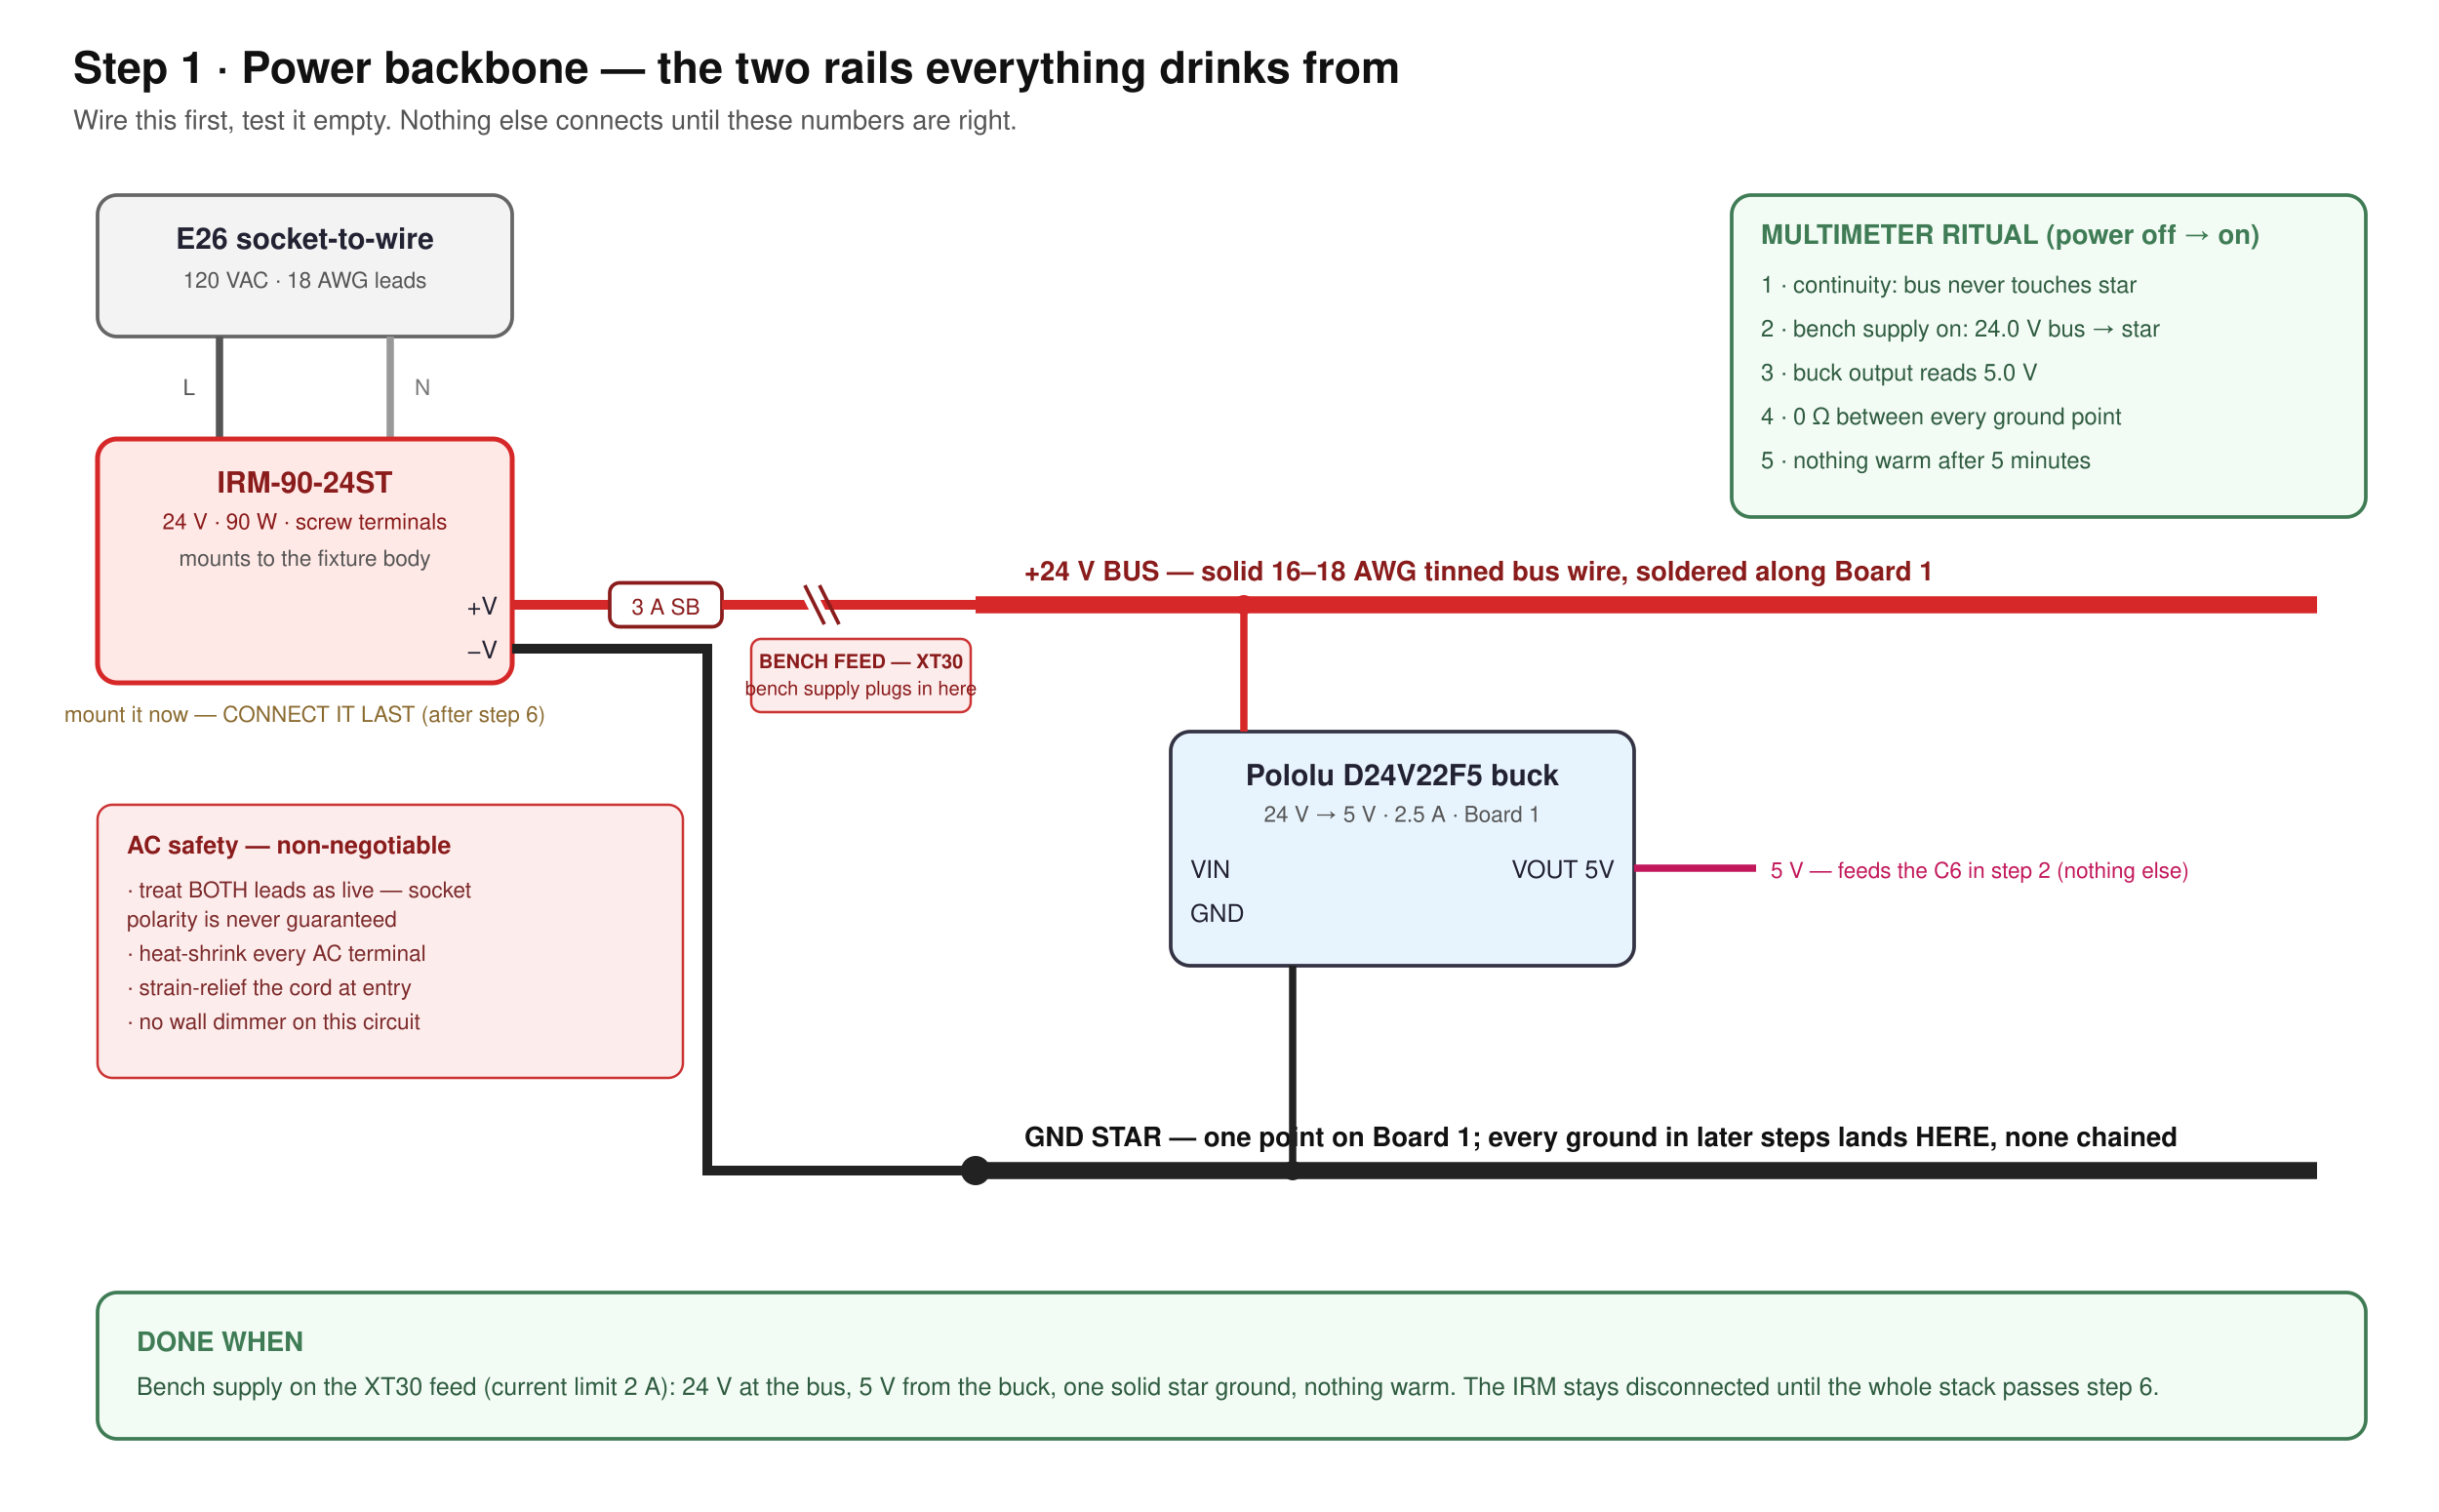
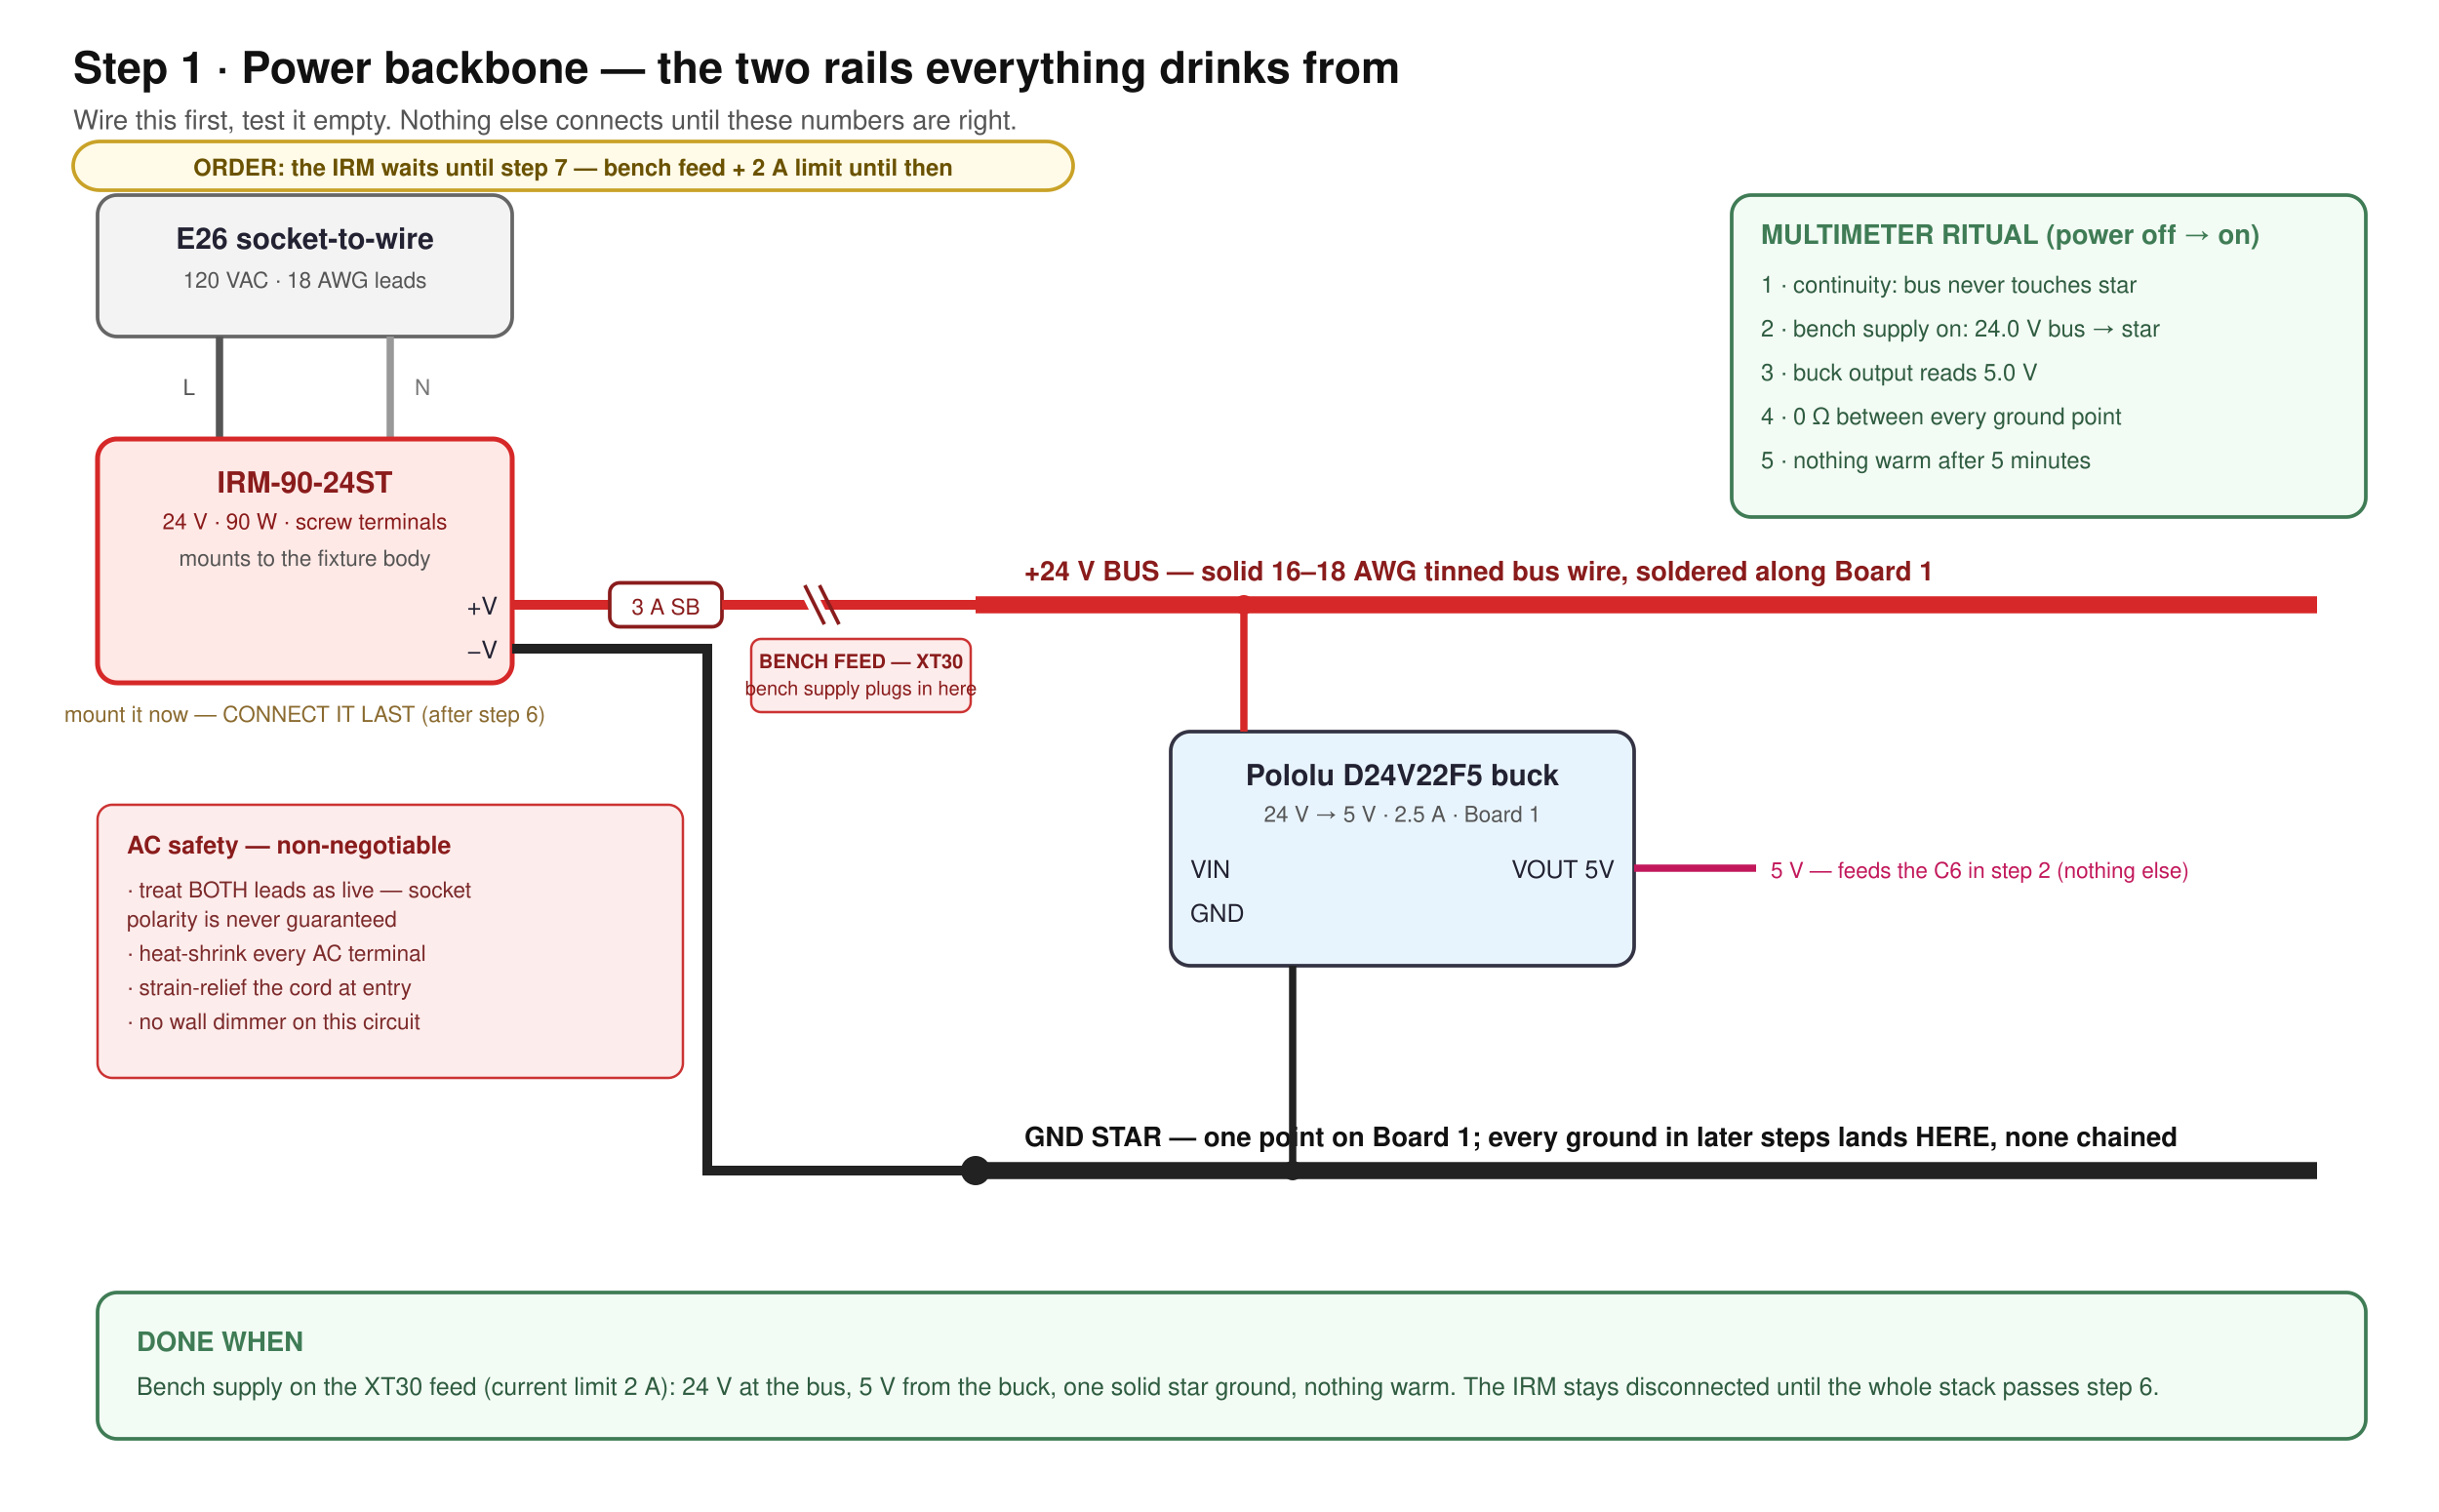
<svg xmlns="http://www.w3.org/2000/svg" viewBox="0 0 1000 620" font-family="Helvetica, Arial, sans-serif">
  <rect width="1000" height="620" fill="#fff" />
  <text x="30" y="34" font-size="18" font-weight="bold" fill="#111">Step 1 · Power backbone — the two rails everything drinks from</text>
  <text x="30" y="53" font-size="11" fill="#555">Wire this first, test it empty. Nothing else connects until these numbers are right.</text>
+   <rect x="30" y="58" width="410" height="20" fill="#fffbe8" stroke="#c9a227" stroke-width="1.5" rx="11" />
+   <text x="235" y="72" font-size="9.5" font-weight="bold" text-anchor="middle" fill="#6b5200">ORDER: the IRM waits until step 7 — bench feed + 2 A limit until then</text>
  <rect x="40" y="80" width="170" height="58" fill="#f3f3f3" stroke="#666" stroke-width="1.5" rx="8" />
  <text x="125" y="102" font-size="12" font-weight="bold" text-anchor="middle" fill="#223">E26 socket-to-wire</text>
  <text x="125" y="118" font-size="9" text-anchor="middle" fill="#555">120 VAC · 18 AWG leads</text>
  <line x1="90" y1="138" x2="90" y2="180" stroke="#555" stroke-width="3" />
  <line x1="160" y1="138" x2="160" y2="180" stroke="#999" stroke-width="3" />
  <text x="80" y="162" font-size="9" text-anchor="end" fill="#555">L</text>
  <text x="170" y="162" font-size="9" fill="#777">N</text>
  <rect x="40" y="180" width="170" height="100" fill="#ffe9e6" stroke="#d62828" stroke-width="2" rx="8" />
  <text x="125" y="202" font-size="12" font-weight="bold" text-anchor="middle" fill="#8a1c1c">IRM-90-24ST</text>
  <text x="125" y="217" font-size="9" text-anchor="middle" fill="#8a1c1c">24 V · 90 W · screw terminals</text>
  <text x="125" y="232" font-size="9" text-anchor="middle" fill="#555">mounts to the fixture body</text>
  <g font-size="10" fill="#223">
    <text x="204" y="252" text-anchor="end">+V</text>
    <text x="204" y="270" text-anchor="end">−V</text>
  </g>
  <text x="125" y="296" font-size="9" text-anchor="middle" fill="#8a6a2f">mount it now — CONNECT IT LAST (after step 6)</text>
  <path d="M 210 248 L 250 248" fill="none" stroke="#d62828" stroke-width="4" />
  <rect x="250" y="239" width="46" height="18" fill="#fff" stroke="#8a1c1c" stroke-width="1.5" rx="4" />
  <text x="273" y="252" font-size="9" text-anchor="middle" fill="#8a1c1c">3 A SB</text>
  <path d="M 296 248 L 400 248" fill="none" stroke="#d62828" stroke-width="4" />
  <line x1="330" y1="240" x2="338" y2="256" stroke="#fff" stroke-width="6" />
  <line x1="330" y1="240" x2="338" y2="256" stroke="#8a1c1c" stroke-width="1.5" />
  <line x1="336" y1="240" x2="344" y2="256" stroke="#8a1c1c" stroke-width="1.5" />
  <rect x="308" y="262" width="90" height="30" fill="#fdecec" stroke="#c33" rx="4" />
  <text x="353" y="274" font-size="8" text-anchor="middle" fill="#8a1c1c" font-weight="bold">BENCH FEED — XT30</text>
  <text x="353" y="285" font-size="8" text-anchor="middle" fill="#8a1c1c">bench supply plugs in here</text>
  <line x1="400" y1="248" x2="950" y2="248" stroke="#d62828" stroke-width="7" />
  <text x="420" y="238" font-size="11" font-weight="bold" fill="#8a1c1c">+24 V BUS — solid 16–18 AWG tinned bus wire, soldered along Board 1</text>
  <path d="M 210 266 L 290 266 L 290 480 L 400 480" fill="none" stroke="#222" stroke-width="4" />
  <line x1="400" y1="480" x2="950" y2="480" stroke="#222" stroke-width="7" />
  <circle cx="400" cy="480" r="6" fill="#222" />
  <text x="420" y="470" font-size="11" font-weight="bold" fill="#111">GND STAR — one point on Board 1; every ground in later steps lands HERE, none chained</text>
  <rect x="480" y="300" width="190" height="96" fill="#e8f4fd" stroke="#334" stroke-width="1.5" rx="8" />
  <text x="575" y="322" font-size="12" font-weight="bold" text-anchor="middle" fill="#223">Pololu D24V22F5 buck</text>
  <text x="575" y="337" font-size="9" text-anchor="middle" fill="#555">24 V → 5 V · 2.5 A · Board 1</text>
  <g font-size="10" fill="#223">
    <text x="488" y="360">VIN</text>
    <text x="488" y="378">GND</text>
    <text x="662" y="360" text-anchor="end">VOUT 5V</text>
  </g>
  <path d="M 510 248 L 510 300" fill="none" stroke="#d62828" stroke-width="3" />
  <circle cx="510" cy="248" r="4" fill="#d62828" />
  <path d="M 530 396 L 530 480" fill="none" stroke="#222" stroke-width="3" />
  <circle cx="530" cy="480" r="4" fill="#222" />
  <path d="M 670 356 L 720 356" fill="none" stroke="#c2185b" stroke-width="3" />
  <text x="726" y="360" font-size="9" fill="#c2185b">5 V — feeds the C6 in step 2 (nothing else)</text>
  <rect x="710" y="80" width="260" height="132" fill="#f2fbf4" stroke="#3f7c55" stroke-width="1.5" rx="8" />
  <text x="722" y="100" font-size="11" font-weight="bold" fill="#3f7c55">MULTIMETER RITUAL (power off → on)</text>
  <g font-size="9.5" fill="#2f5c40">
    <text x="722" y="120">1 · continuity: bus never touches star</text>
    <text x="722" y="138">2 · bench supply on: 24.0 V bus → star</text>
    <text x="722" y="156">3 · buck output reads 5.0 V</text>
    <text x="722" y="174">4 · 0 Ω between every ground point</text>
    <text x="722" y="192">5 · nothing warm after 5 minutes</text>
  </g>
  <rect x="40" y="330" width="240" height="112" fill="#fdecec" stroke="#c33" rx="6" />
  <text x="52" y="350" font-size="10" font-weight="bold" fill="#8a1c1c">AC safety — non-negotiable</text>
  <g font-size="9" fill="#7c2a2a">
    <text x="52" y="368">· treat BOTH leads as live — socket</text>
    <text x="52" y="380">  polarity is never guaranteed</text>
    <text x="52" y="394">· heat-shrink every AC terminal</text>
    <text x="52" y="408">· strain-relief the cord at entry</text>
    <text x="52" y="422">· no wall dimmer on this circuit</text>
  </g>
  <rect x="40" y="530" width="930" height="60" fill="#f2fbf4" stroke="#3f7c55" stroke-width="1.5" rx="8" />
  <text x="56" y="554" font-size="11" font-weight="bold" fill="#3f7c55">DONE WHEN</text>
  <text x="56" y="572" font-size="10" fill="#2f5c40">Bench supply on the XT30 feed (current limit 2 A): 24 V at the bus, 5 V from the buck, one solid star ground, nothing warm. The IRM stays disconnected until the whole stack passes step 6.</text>
</svg>
